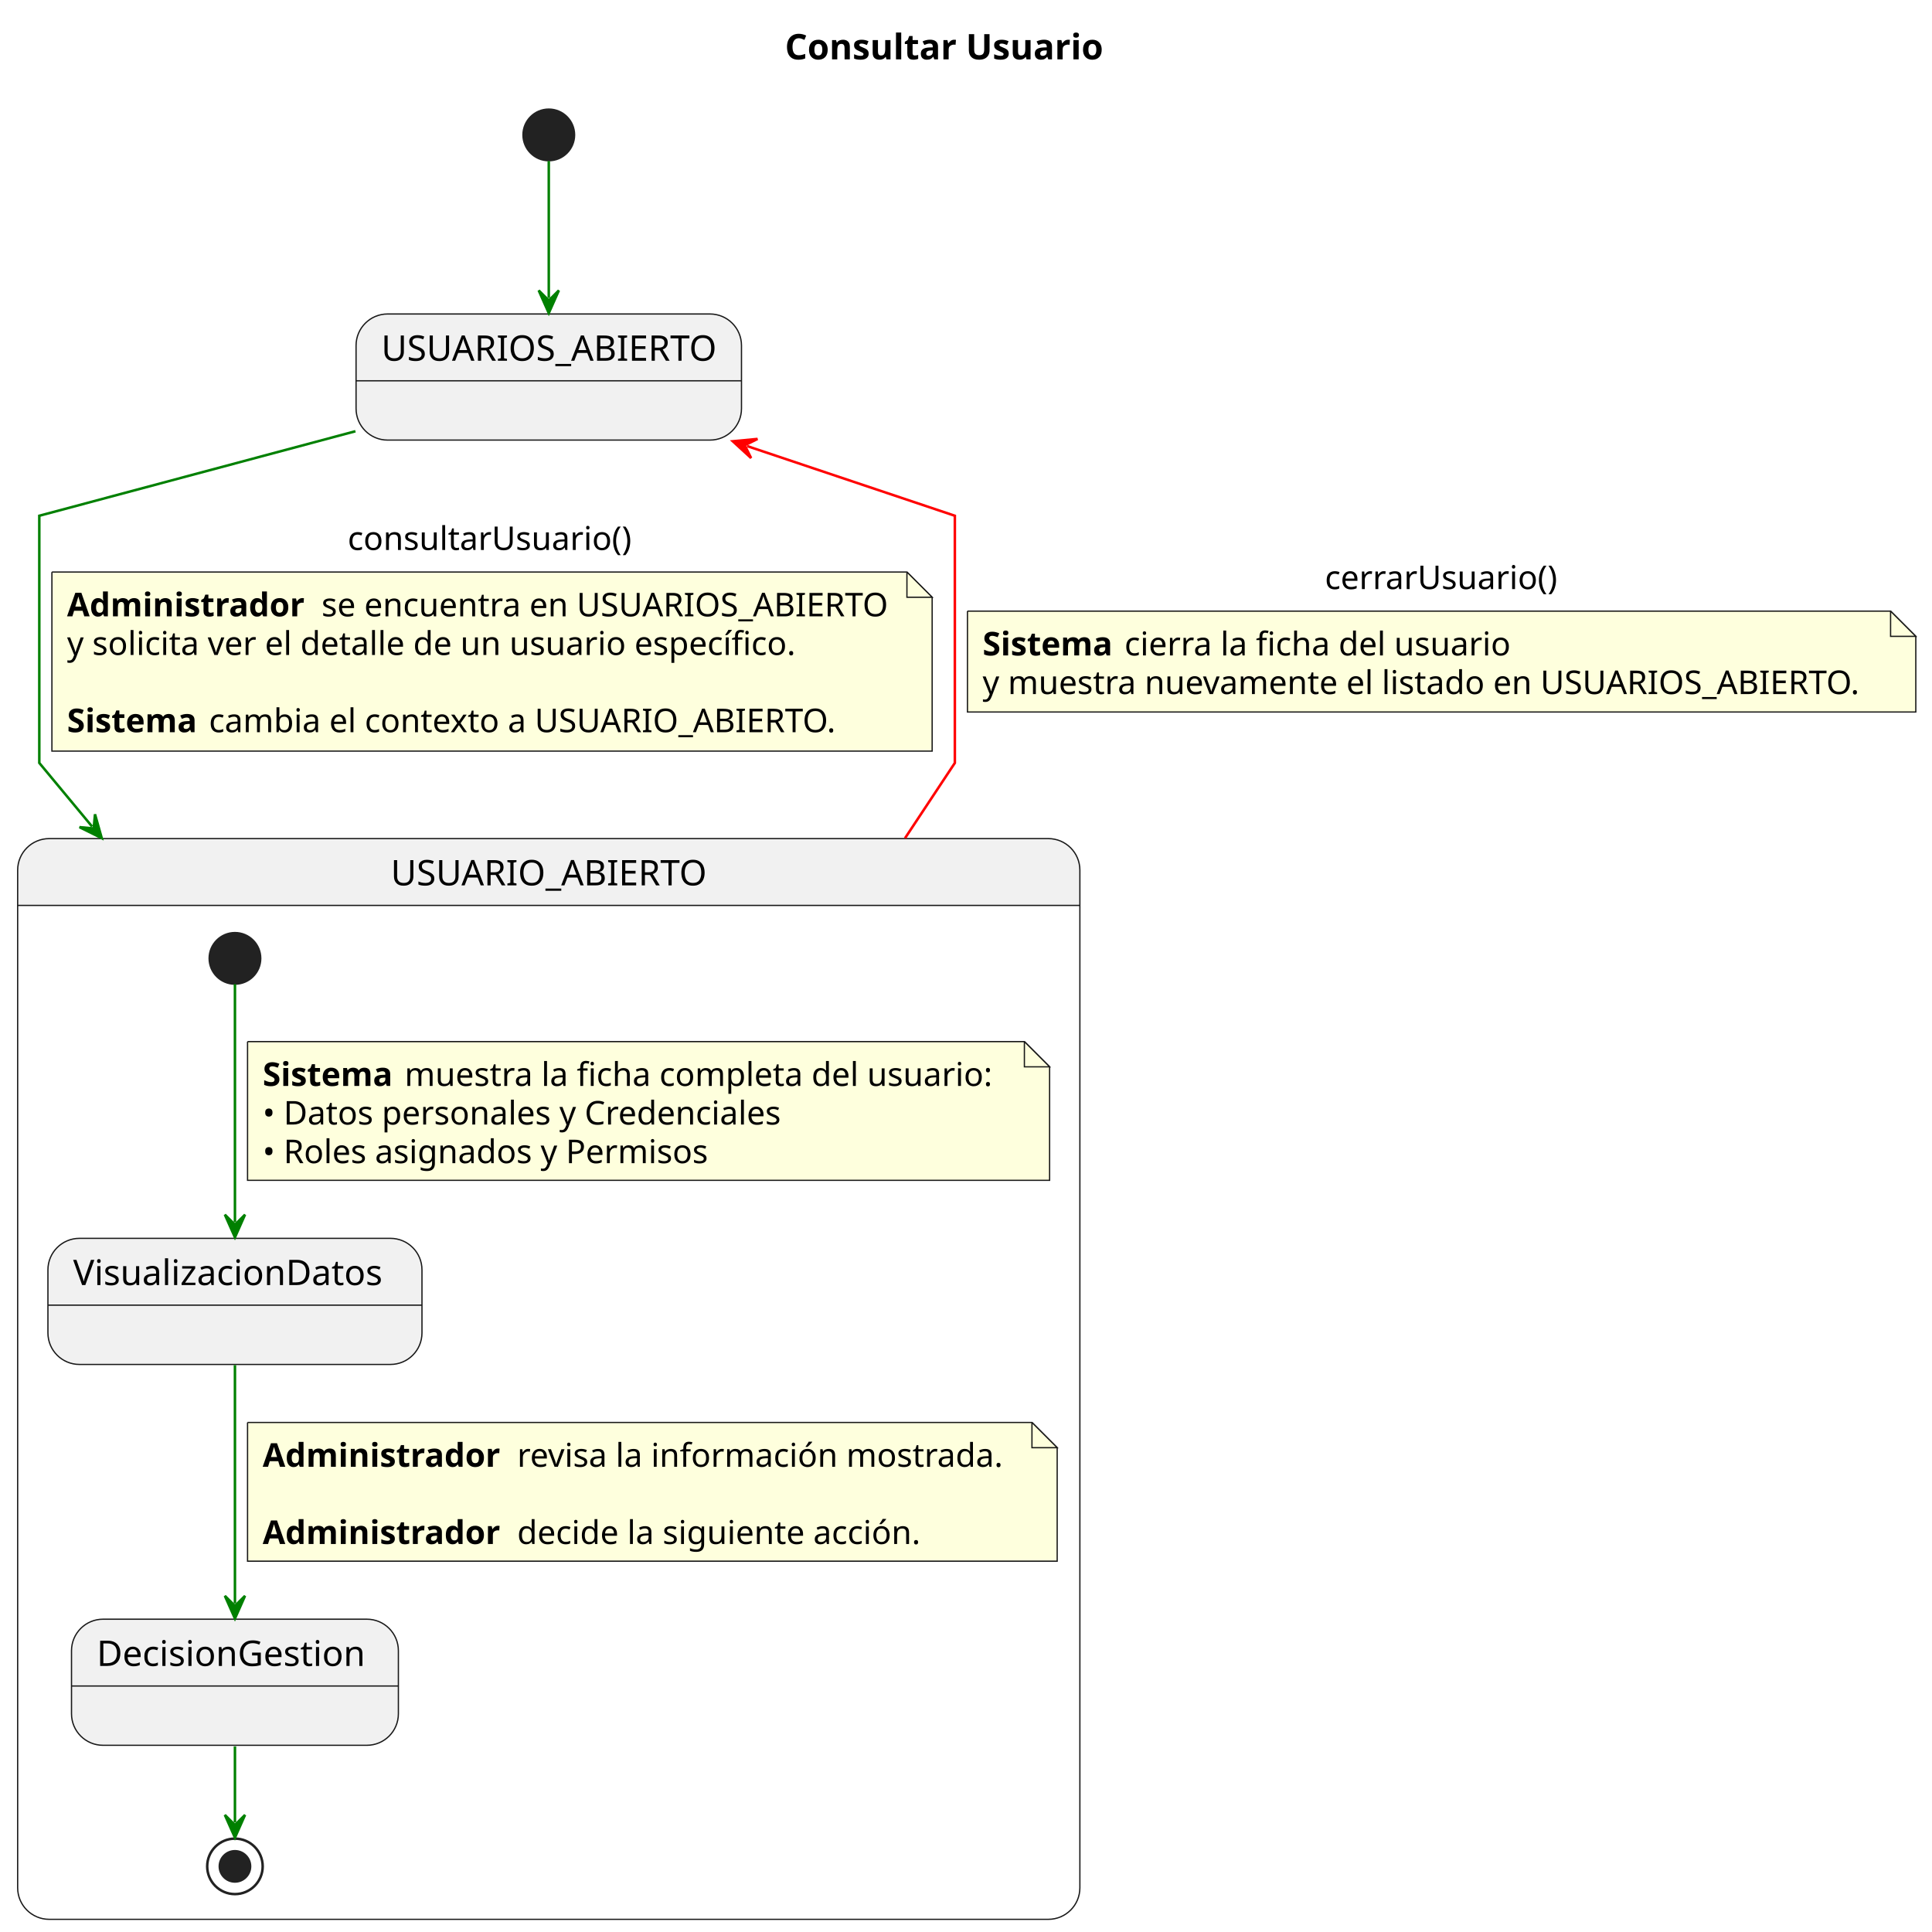
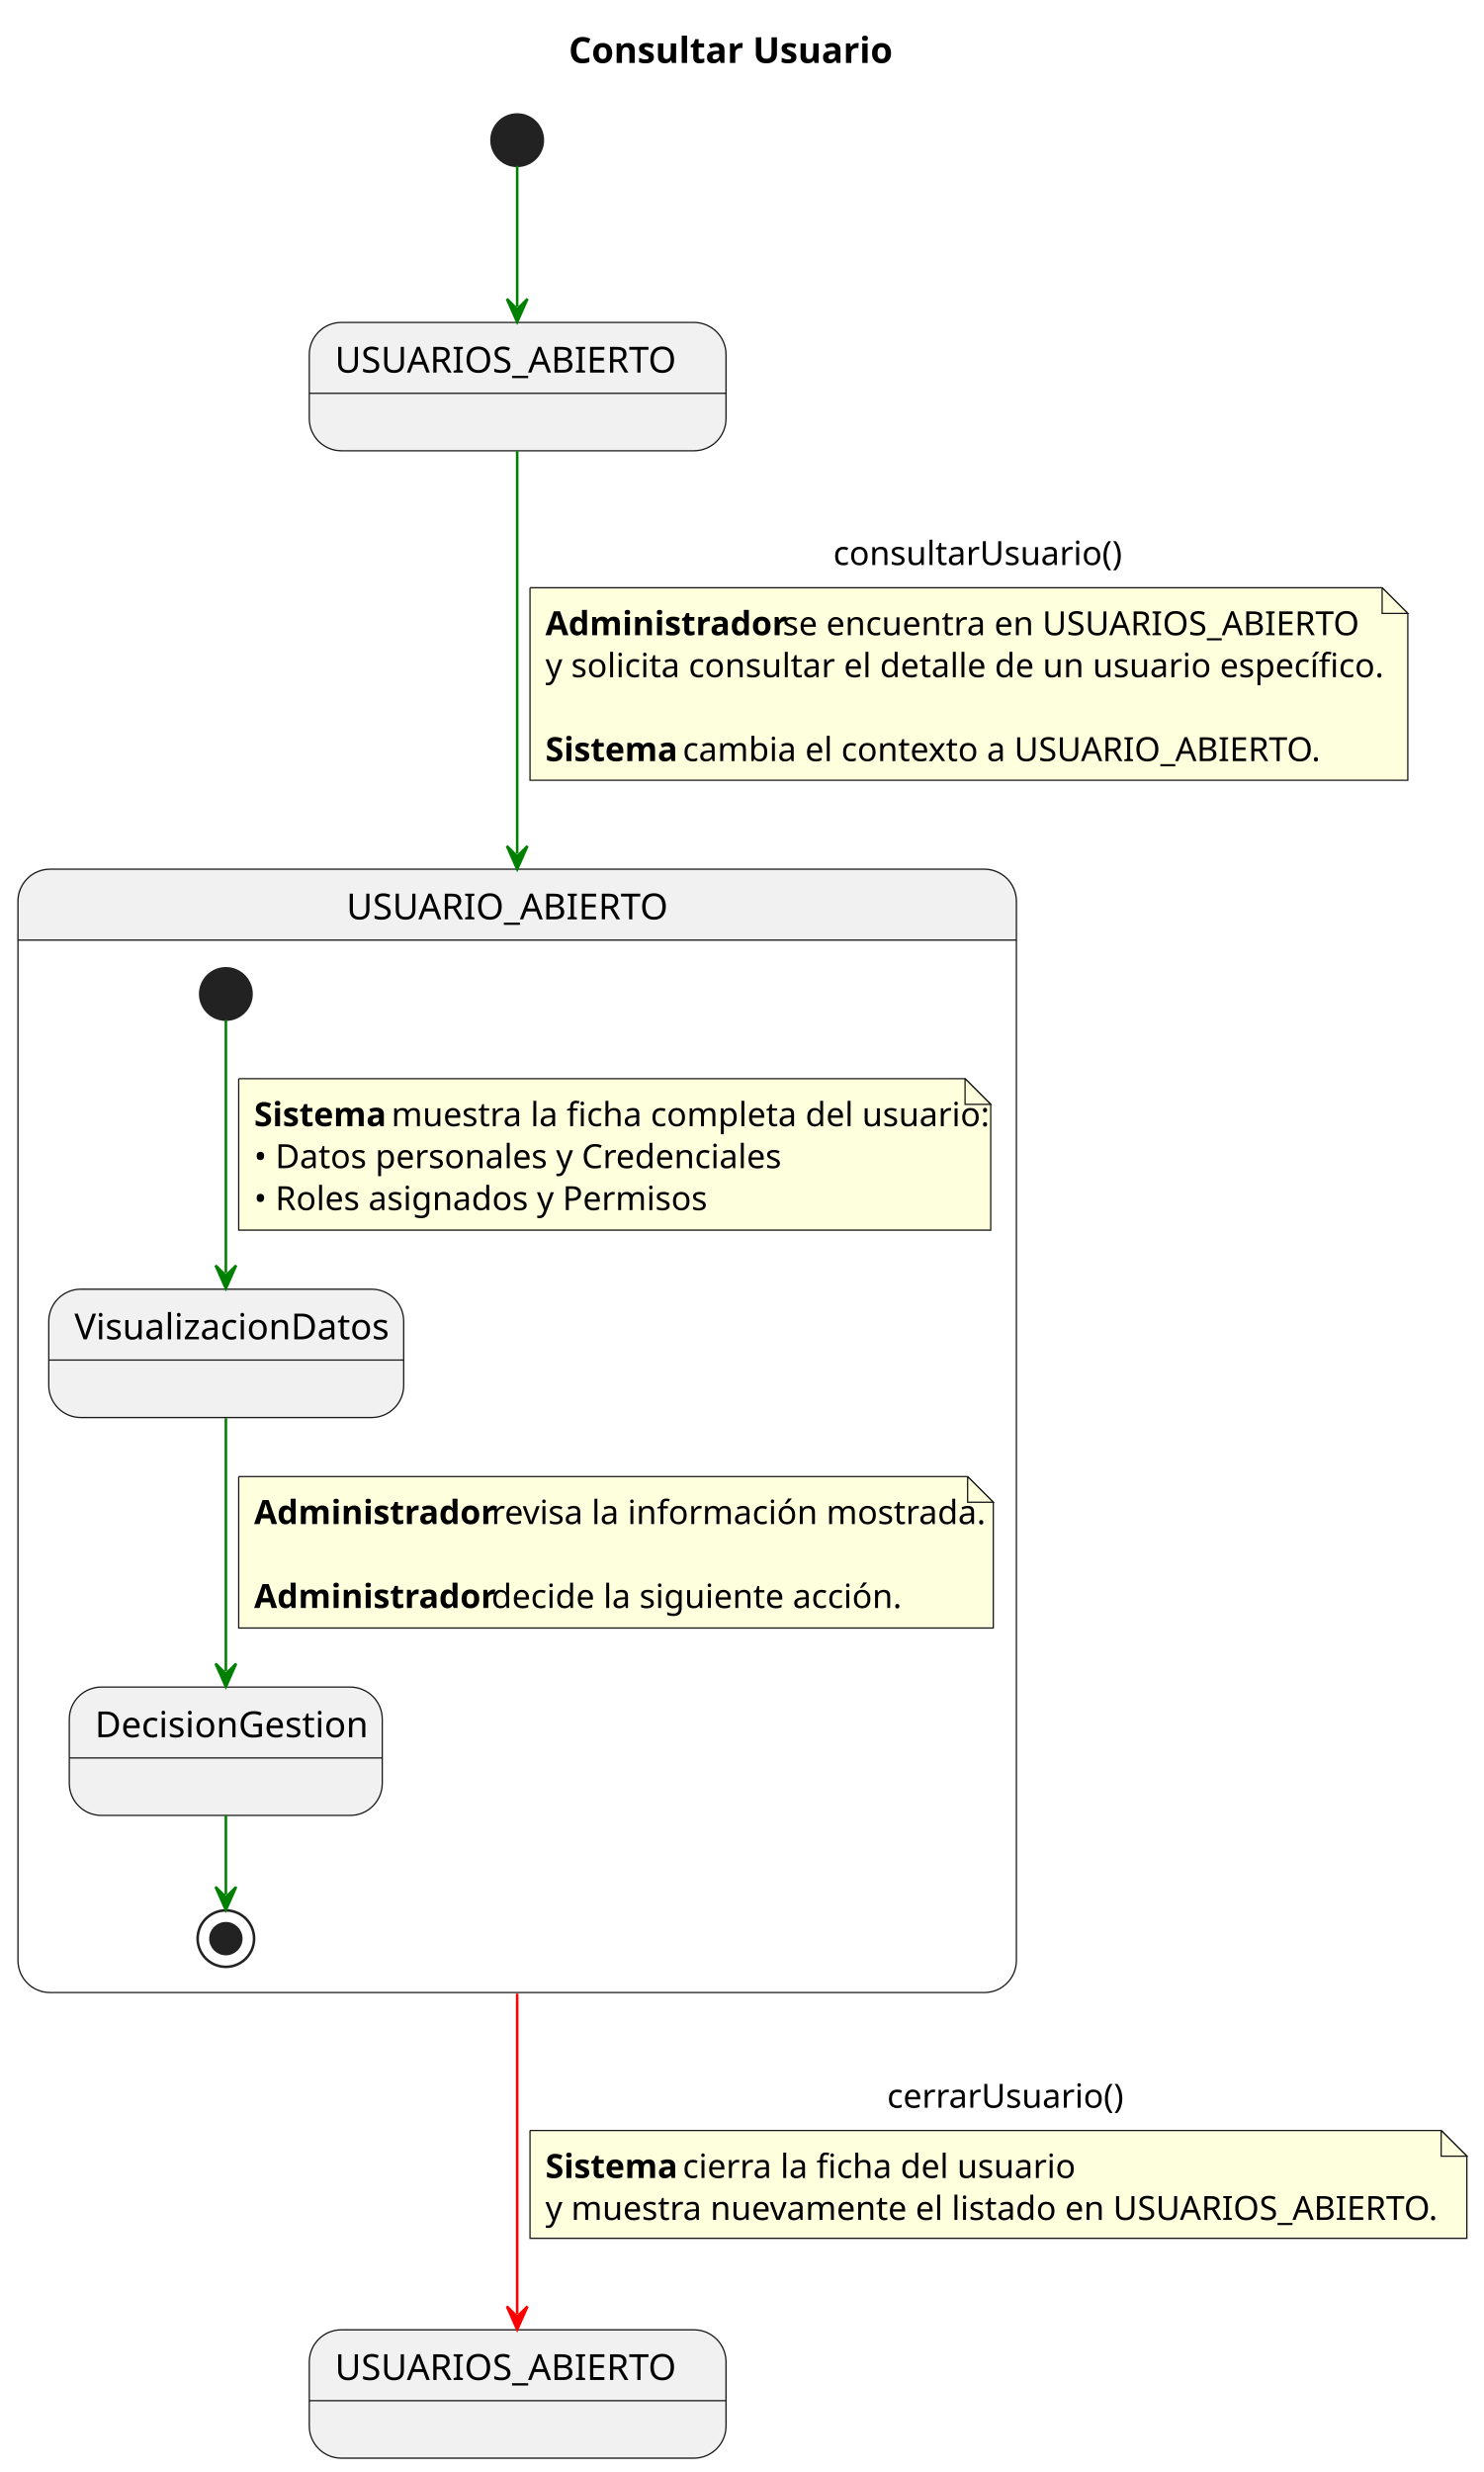
- <svg xmlns="http://www.w3.org/2000/svg" contentStyleType="text/css" data-diagram-type="STATE" height="766px" preserveAspectRatio="none" style="width:766px;height:766px;background:#FFFFFF;" version="1.1" viewBox="0 0 766 766" width="766px" zoomAndPan="magnify">
+ <svg xmlns="http://www.w3.org/2000/svg" contentStyleType="text/css" data-diagram-type="STATE" height="963px" preserveAspectRatio="none" style="width:578px;height:963px;background:#FFFFFF;" version="1.1" viewBox="0 0 578 963" width="578px" zoomAndPan="magnify">
  <defs />
  <g>
-     <g class="title" data-source-line="1">
-       <text fill="#000000" font-family="sans-serif" font-size="14" font-weight="bold" lengthAdjust="spacing" textLength="130.163" x="311.209" y="23.535">Consultar Usuario</text>
+     <text fill="#000000" font-family="sans-serif" font-size="14" font-weight="bold" lengthAdjust="spacing" textLength="121.352" x="221.574" y="24.533">Consultar Usuario</text>
+     <g id="USUARIOS_ABIERTO_INICIAL">
+       <rect fill="#F1F1F1" height="50" rx="12.5" ry="12.5" style="stroke:#181818;stroke-width:0.5;" width="162.365" x="120.5" y="125.609" />
+       <line style="stroke:#181818;stroke-width:0.5;" x1="120.5" x2="282.865" y1="153.219" y2="153.219" />
+       <text fill="#000000" font-family="sans-serif" font-size="14" lengthAdjust="spacing" textLength="142.365" x="130.5" y="145.143">USUARIOS_ABIERTO</text>
    </g>
-     <g id="USUARIOS_ABIERTO_INICIAL">
-       <rect fill="#F1F1F1" height="50" rx="12.5" ry="12.5" style="stroke:#181818;stroke-width:0.5;" width="152.815" x="141.17" y="124.488" />
-       <line style="stroke:#181818;stroke-width:0.5;" x1="141.17" x2="293.985" y1="150.977" y2="150.977" />
-       <text fill="#000000" font-family="sans-serif" font-size="14" lengthAdjust="spacing" textLength="132.815" x="151.17" y="143.023">USUARIOS_ABIERTO</text>
+     <g id="USUARIOS_ABIERTO_FINAL">
+       <rect fill="#F1F1F1" height="50" rx="12.5" ry="12.5" style="stroke:#181818;stroke-width:0.5;" width="162.365" x="120.5" y="907.609" />
+       <line style="stroke:#181818;stroke-width:0.5;" x1="120.5" x2="282.865" y1="935.219" y2="935.219" />
+       <text fill="#000000" font-family="sans-serif" font-size="14" lengthAdjust="spacing" textLength="142.365" x="130.5" y="927.143">USUARIOS_ABIERTO</text>
    </g>
-     <path d="M19.5,332.488 L415.65,332.488 A12.5,12.5 0 0 1 428.15,344.988 L428.15,358.977 L7,358.977 L7,344.988 A12.5,12.5 0 0 1 19.5,332.488" fill="#F1F1F1" />
-     <rect fill="none" height="428.488" rx="12.5" ry="12.5" style="stroke:#181818;stroke-width:0.5;" width="421.15" x="7" y="332.488" />
-     <line style="stroke:#181818;stroke-width:0.5;" x1="7" x2="428.15" y1="358.977" y2="358.977" />
-     <text fill="#000000" font-family="sans-serif" font-size="14" lengthAdjust="spacing" textLength="125.275" x="154.937" y="351.023">USUARIO_ABIERTO</text>
+     <path d="M19.5,338.609 L383.5,338.609 A12.5,12.5 0 0 1 396,351.109 L396,366.219 L7,366.219 L7,351.109 A12.5,12.5 0 0 1 19.5,338.609" fill="#F1F1F1" style="stroke:#F1F1F1;stroke-width:1;" />
+     <rect fill="none" height="437.609" rx="12.5" ry="12.5" style="stroke:#181818;stroke-width:0.5;" width="389" x="7" y="338.609" />
+     <line style="stroke:#181818;stroke-width:0.5;" x1="7" x2="396" y1="366.219" y2="366.219" />
+     <text fill="#000000" font-family="sans-serif" font-size="14" lengthAdjust="spacing" textLength="133.027" x="134.986" y="358.143">USUARIO_ABIERTO</text>
    <g id="USUARIO_ABIERTO_COMP.VisualizacionDatos">
-       <rect fill="#F1F1F1" height="50" rx="12.5" ry="12.5" style="stroke:#181818;stroke-width:0.5;" width="148.304" x="19" y="490.977" />
-       <line style="stroke:#181818;stroke-width:0.5;" x1="19" x2="167.304" y1="517.465" y2="517.465" />
-       <text fill="#000000" font-family="sans-serif" font-size="14" lengthAdjust="spacing" textLength="128.304" x="29" y="509.512">VisualizacionDatos</text>
+       <rect fill="#F1F1F1" height="50" rx="12.5" ry="12.5" style="stroke:#181818;stroke-width:0.5;" width="138.282" x="19" y="502.219" />
+       <line style="stroke:#181818;stroke-width:0.5;" x1="19" x2="157.282" y1="529.828" y2="529.828" />
+       <text fill="#000000" font-family="sans-serif" font-size="14" lengthAdjust="spacing" textLength="118.282" x="29" y="521.752">VisualizacionDatos</text>
    </g>
    <g id="USUARIO_ABIERTO_COMP.DecisionGestion">
-       <rect fill="#F1F1F1" height="50" rx="12.5" ry="12.5" style="stroke:#181818;stroke-width:0.5;" width="129.601" x="28.35" y="641.977" />
-       <line style="stroke:#181818;stroke-width:0.5;" x1="28.35" x2="157.951" y1="668.465" y2="668.465" />
-       <text fill="#000000" font-family="sans-serif" font-size="14" lengthAdjust="spacing" textLength="109.601" x="38.35" y="660.512">DecisionGestion</text>
+       <rect fill="#F1F1F1" height="50" rx="12.5" ry="12.5" style="stroke:#181818;stroke-width:0.5;" width="121.938" x="27" y="657.219" />
+       <line style="stroke:#181818;stroke-width:0.5;" x1="27" x2="148.938" y1="684.828" y2="684.828" />
+       <text fill="#000000" font-family="sans-serif" font-size="14" lengthAdjust="spacing" textLength="101.938" x="37" y="676.752">DecisionGestion</text>
    </g>
-     <ellipse cx="93.15" cy="379.977" fill="#222222" rx="10" ry="10" style="stroke:#222222;stroke-width:1;" />
-     <ellipse cx="93.15" cy="739.977" fill="none" rx="11" ry="11" style="stroke:#222222;stroke-width:1;" />
-     <ellipse cx="93.15" cy="739.977" fill="#222222" rx="6" ry="6" style="stroke:#222222;stroke-width:1;" />
-     <g class="link" data-entity-1=".start.USUARIO_ABIERTO_COMP" data-entity-2="VisualizacionDatos" data-source-line="22" data-uid="lnk6" id="link_.start.USUARIO_ABIERTO_COMP_VisualizacionDatos">
-       <path d="M93.15,390.187 C93.15,410.647 93.15,454.447 93.15,484.577" fill="none" id="*start*USUARIO_ABIERTO_COMP-to-VisualizacionDatos" style="stroke:#008000;stroke-width:1;" />
-       <polygon fill="#008000" points="93.15,490.577,97.15,481.577,93.15,485.577,89.15,481.577,93.15,490.577" style="stroke:#008000;stroke-width:1;" />
-       <path d="M98.15,412.977 L98.15,467.977 L416.15,467.977 L416.15,422.977 L406.15,412.977 L98.15,412.977" fill="#FEFFDD" style="stroke:#181818;stroke-width:0.5;" />
-       <path d="M406.15,412.977 L406.15,422.977 L416.15,422.977 L406.15,412.977" fill="#FEFFDD" style="stroke:#181818;stroke-width:0.5;" />
-       <text fill="#000000" font-family="sans-serif" font-size="13" font-weight="bold" lengthAdjust="spacing" textLength="52.14" x="104.15" y="430.545">Sistema</text>
-       <text fill="#000000" font-family="sans-serif" font-size="13" lengthAdjust="spacing" textLength="241.687" x="160.403" y="430.545">muestra la ficha completa del usuario:</text>
-       <text fill="#000000" font-family="sans-serif" font-size="13" lengthAdjust="spacing" textLength="215.427" x="104.15" y="445.856">• Datos personales y Credenciales</text>
-       <text fill="#000000" font-family="sans-serif" font-size="13" lengthAdjust="spacing" textLength="184.958" x="104.15" y="461.166">• Roles asignados y Permisos</text>
+     <ellipse cx="88" cy="387.219" fill="#222222" rx="10" ry="10" style="stroke:#222222;stroke-width:1;" />
+     <ellipse cx="88" cy="755.219" fill="none" rx="11" ry="11" style="stroke:#222222;stroke-width:1;" />
+     <ellipse cx="88" cy="755.219" fill="#222222" rx="6" ry="6" style="stroke:#222222;stroke-width:1;" />
+     <g class="link" data-entity-1="*start*USUARIO_ABIERTO_COMP" data-entity-2="VisualizacionDatos" data-source-line="23" data-uid="lnk6" id="link_*start*USUARIO_ABIERTO_COMP_VisualizacionDatos">
+       <path d="M88,397.269 C88,418.259 88,464.809 88,495.969" fill="none" id="*start*USUARIO_ABIERTO_COMP-to-VisualizacionDatos" style="stroke:#008000;stroke-width:1;" />
+       <polygon fill="#008000" points="88,501.969,92,492.969,88,496.969,84,492.969,88,501.969" style="stroke:#008000;stroke-width:1;" />
+       <path d="M93,420.219 L93,479.219 L386,479.219 L386,430.219 L376,420.219 L93,420.219" fill="#FEFFDD" style="stroke:#181818;stroke-width:0.5;" />
+       <path d="M376,420.219 L376,430.219 L386,430.219 L376,420.219" fill="#FEFFDD" style="stroke:#181818;stroke-width:0.5;" />
+       <text fill="#000000" font-family="sans-serif" font-size="13" font-weight="bold" lengthAdjust="spacing" textLength="49.861" x="99" y="438.714">Sistema</text>
+       <text fill="#000000" font-family="sans-serif" font-size="13" lengthAdjust="spacing" textLength="218.943" x="152.473" y="438.714">muestra la ficha completa del usuario:</text>
+       <text fill="#000000" font-family="sans-serif" font-size="13" lengthAdjust="spacing" textLength="199.659" x="99" y="455.065">• Datos personales y Credenciales</text>
+       <text fill="#000000" font-family="sans-serif" font-size="13" lengthAdjust="spacing" textLength="172.91" x="99" y="471.417">• Roles asignados y Permisos</text>
    </g>
-     <g class="link" data-entity-1="VisualizacionDatos" data-entity-2="DecisionGestion" data-source-line="29" data-uid="lnk7" id="link_VisualizacionDatos_DecisionGestion">
-       <path d="M93.15,541.247 C93.15,568.957 93.15,608.017 93.15,635.717" fill="none" id="VisualizacionDatos-to-DecisionGestion" style="stroke:#008000;stroke-width:1;" />
-       <polygon fill="#008000" points="93.15,641.717,97.15,632.717,93.15,636.717,89.15,632.717,93.15,641.717" style="stroke:#008000;stroke-width:1;" />
-       <path d="M98.15,563.977 L98.15,618.977 L419.15,618.977 L419.15,573.977 L409.15,563.977 L98.15,563.977" fill="#FEFFDD" style="stroke:#181818;stroke-width:0.5;" />
-       <path d="M409.15,563.977 L409.15,573.977 L419.15,573.977 L409.15,563.977" fill="#FEFFDD" style="stroke:#181818;stroke-width:0.5;" />
-       <text fill="#000000" font-family="sans-serif" font-size="13" font-weight="bold" lengthAdjust="spacing" textLength="96.783" x="104.15" y="581.545">Administrador</text>
-       <text fill="#000000" font-family="sans-serif" font-size="13" lengthAdjust="spacing" textLength="199.412" x="205.046" y="581.545">revisa la información mostrada.</text>
-       <text fill="#000000" font-family="sans-serif" font-size="13" lengthAdjust="spacing" textLength="4.113" x="104.15" y="596.856"> </text>
-       <text fill="#000000" font-family="sans-serif" font-size="13" font-weight="bold" lengthAdjust="spacing" textLength="96.783" x="104.15" y="612.166">Administrador</text>
-       <text fill="#000000" font-family="sans-serif" font-size="13" lengthAdjust="spacing" textLength="166.696" x="205.046" y="612.166">decide la siguiente acción.</text>
+     <g class="link" data-entity-1="VisualizacionDatos" data-entity-2="DecisionGestion" data-source-line="30" data-uid="lnk7" id="link_VisualizacionDatos_DecisionGestion">
+       <path d="M88,552.459 C88,581.109 88,622.489 88,651.089" fill="none" id="VisualizacionDatos-to-DecisionGestion" style="stroke:#008000;stroke-width:1;" />
+       <polygon fill="#008000" points="88,657.089,92,648.089,88,652.089,84,648.089,88,657.089" style="stroke:#008000;stroke-width:1;" />
+       <path d="M93,575.219 L93,634.219 L387,634.219 L387,585.219 L377,575.219 L93,575.219" fill="#FEFFDD" style="stroke:#181818;stroke-width:0.5;" />
+       <path d="M377,575.219 L377,585.219 L387,585.219 L377,575.219" fill="#FEFFDD" style="stroke:#181818;stroke-width:0.5;" />
+       <text fill="#000000" font-family="sans-serif" font-size="13" font-weight="bold" lengthAdjust="spacing" textLength="88.842" x="99" y="593.714">Administrador</text>
+       <text fill="#000000" font-family="sans-serif" font-size="13" lengthAdjust="spacing" textLength="180.629" x="191.454" y="593.714">revisa la información mostrada.</text>
+       <text fill="#000000" font-family="sans-serif" font-size="13" lengthAdjust="spacing" textLength="3.612" x="99" y="610.065"> </text>
+       <text fill="#000000" font-family="sans-serif" font-size="13" font-weight="bold" lengthAdjust="spacing" textLength="88.842" x="99" y="626.417">Administrador</text>
+       <text fill="#000000" font-family="sans-serif" font-size="13" lengthAdjust="spacing" textLength="152.49" x="191.454" y="626.417">decide la siguiente acción.</text>
    </g>
-     <g class="link" data-entity-1="DecisionGestion" data-entity-2=".end.USUARIO_ABIERTO_COMP" data-source-line="36" data-uid="lnk9" id="link_DecisionGestion_.end.USUARIO_ABIERTO_COMP">
-       <path d="M93.15,692.407 C93.15,704.767 93.15,713.107 93.15,722.577" fill="none" id="DecisionGestion-to-*end*USUARIO_ABIERTO_COMP" style="stroke:#008000;stroke-width:1;" />
-       <polygon fill="#008000" points="93.15,728.577,97.15,719.577,93.15,723.577,89.15,719.577,93.15,728.577" style="stroke:#008000;stroke-width:1;" />
+     <g class="link" data-entity-1="DecisionGestion" data-entity-2="*end*USUARIO_ABIERTO_COMP" data-source-line="37" data-uid="lnk9" id="link_DecisionGestion_*end*USUARIO_ABIERTO_COMP">
+       <path d="M88,707.259 C88,719.809 88,728.499 88,738.069" fill="none" id="DecisionGestion-to-*end*USUARIO_ABIERTO_COMP" style="stroke:#008000;stroke-width:1;" />
+       <polygon fill="#008000" points="88,744.069,92,735.069,88,739.069,84,735.069,88,744.069" style="stroke:#008000;stroke-width:1;" />
    </g>
-     <ellipse cx="217.58" cy="53.488" fill="#222222" rx="10" ry="10" style="stroke:#222222;stroke-width:1;" />
-     <g class="link" data-entity-1=".start." data-entity-2="USUARIOS_ABIERTO_INICIAL" data-source-line="7" data-uid="lnk3" id="link_.start._USUARIOS_ABIERTO_INICIAL">
-       <path d="M217.58,63.848 C217.58,77.778 217.58,98.448 217.58,118.138" fill="none" id="*start*-to-USUARIOS_ABIERTO_INICIAL" style="stroke:#008000;stroke-width:1;" />
-       <polygon fill="#008000" points="217.58,124.138,221.58,115.138,217.58,119.138,213.58,115.138,217.58,124.138" style="stroke:#008000;stroke-width:1;" />
+     <ellipse cx="201.5" cy="54.609" fill="#222222" rx="10" ry="10" style="stroke:#222222;stroke-width:1;" />
+     <g class="link" data-entity-1="*start*" data-entity-2="USUARIOS_ABIERTO_INICIAL" data-source-line="8" data-uid="lnk3" id="link_*start*_USUARIOS_ABIERTO_INICIAL">
+       <path d="M201.5,64.619 C201.5,78.499 201.5,99.579 201.5,119.449" fill="none" id="*start*-to-USUARIOS_ABIERTO_INICIAL" style="stroke:#008000;stroke-width:1;" />
+       <polygon fill="#008000" points="201.5,125.449,205.5,116.449,201.5,120.449,197.5,116.449,201.5,125.449" style="stroke:#008000;stroke-width:1;" />
    </g>
-     <g class="link" data-entity-1="USUARIOS_ABIERTO_INICIAL" data-entity-2="USUARIO_ABIERTO_COMP" data-source-line="9" data-uid="lnk4" id="link_USUARIOS_ABIERTO_INICIAL_USUARIO_ABIERTO_COMP">
-       <path d="M140.92,170.978 C83.78,186.258 15.58,204.488 15.58,204.488 C15.58,204.488 15.58,302.488 15.58,302.488 C15.58,302.488 21.408,309.512 36.508,327.702" fill="none" id="USUARIOS_ABIERTO_INICIAL-to-USUARIO_ABIERTO_COMP" style="stroke:#008000;stroke-width:1;" />
-       <polygon fill="#008000" points="40.34,332.318,37.669,322.839,37.146,328.471,31.514,327.948,40.34,332.318" style="stroke:#008000;stroke-width:1;" />
-       <text fill="#000000" font-family="sans-serif" font-size="13" lengthAdjust="spacing" textLength="114.924" x="137.844" y="218.057">consultarUsuario()</text>
-       <path d="M20.58,226.799 L20.58,297.799 L369.58,297.799 L369.58,236.799 L359.58,226.799 L20.58,226.799" fill="#FEFFDD" style="stroke:#181818;stroke-width:0.5;" />
-       <path d="M359.58,226.799 L359.58,236.799 L369.58,236.799 L359.58,226.799" fill="#FEFFDD" style="stroke:#181818;stroke-width:0.5;" />
-       <text fill="#000000" font-family="sans-serif" font-size="13" font-weight="bold" lengthAdjust="spacing" textLength="96.783" x="26.58" y="244.367">Administrador</text>
-       <text fill="#000000" font-family="sans-serif" font-size="13" lengthAdjust="spacing" textLength="227.557" x="127.476" y="244.367">se encuentra en USUARIOS_ABIERTO</text>
-       <text fill="#000000" font-family="sans-serif" font-size="13" lengthAdjust="spacing" textLength="302.371" x="26.58" y="259.678">y solicita ver el detalle de un usuario específico.</text>
-       <text fill="#000000" font-family="sans-serif" font-size="13" lengthAdjust="spacing" textLength="4.113" x="26.58" y="274.988"> </text>
-       <text fill="#000000" font-family="sans-serif" font-size="13" font-weight="bold" lengthAdjust="spacing" textLength="52.14" x="26.58" y="290.299">Sistema</text>
-       <text fill="#000000" font-family="sans-serif" font-size="13" lengthAdjust="spacing" textLength="255.804" x="82.833" y="290.299">cambia el contexto a USUARIO_ABIERTO.</text>
+     <g class="link" data-entity-1="USUARIOS_ABIERTO_INICIAL" data-entity-2="USUARIO_ABIERTO_COMP" data-source-line="10" data-uid="lnk4" id="link_USUARIOS_ABIERTO_INICIAL_USUARIO_ABIERTO_COMP">
+       <path d="M201.5,175.729 C201.5,209.109 201.5,266.749 201.5,332.589" fill="none" id="USUARIOS_ABIERTO_INICIAL-to-USUARIO_ABIERTO_COMP" style="stroke:#008000;stroke-width:1;" />
+       <polygon fill="#008000" points="201.5,338.589,205.5,329.589,201.5,333.589,197.5,329.589,201.5,338.589" style="stroke:#008000;stroke-width:1;" />
+       <text fill="#000000" font-family="sans-serif" font-size="13" lengthAdjust="spacing" textLength="106.203" x="324.647" y="220.105">consultarUsuario()</text>
+       <path d="M206.5,228.961 L206.5,303.961 L548.5,303.961 L548.5,238.961 L538.5,228.961 L206.5,228.961" fill="#FEFFDD" style="stroke:#181818;stroke-width:0.5;" />
+       <path d="M538.5,228.961 L538.5,238.961 L548.5,238.961 L538.5,228.961" fill="#FEFFDD" style="stroke:#181818;stroke-width:0.5;" />
+       <text fill="#000000" font-family="sans-serif" font-size="13" font-weight="bold" lengthAdjust="spacing" textLength="88.842" x="212.5" y="247.456">Administrador</text>
+       <text fill="#000000" font-family="sans-serif" font-size="13" lengthAdjust="spacing" textLength="229.042" x="304.954" y="247.456">se encuentra en USUARIOS_ABIERTO</text>
+       <text fill="#000000" font-family="sans-serif" font-size="13" lengthAdjust="spacing" textLength="310.007" x="212.5" y="263.808">y solicita consultar el detalle de un usuario específico.</text>
+       <text fill="#000000" font-family="sans-serif" font-size="13" lengthAdjust="spacing" textLength="3.612" x="212.5" y="280.159"> </text>
+       <text fill="#000000" font-family="sans-serif" font-size="13" font-weight="bold" lengthAdjust="spacing" textLength="49.861" x="212.5" y="296.511">Sistema</text>
+       <text fill="#000000" font-family="sans-serif" font-size="13" lengthAdjust="spacing" textLength="249.983" x="265.973" y="296.511">cambia el contexto a USUARIO_ABIERTO.</text>
    </g>
-     <g class="link" data-entity-1="USUARIO_ABIERTO_COMP" data-entity-2="USUARIOS_ABIERTO_INICIAL" data-source-line="39" data-uid="lnk10" id="link_USUARIO_ABIERTO_COMP_USUARIOS_ABIERTO_INICIAL">
-       <path d="M358.83,332.318 C370.87,314.128 378.58,302.488 378.58,302.488 C378.58,302.488 378.58,204.488 378.58,204.488 C378.58,204.488 338.829,191.156 296.228,176.867" fill="none" id="USUARIO_ABIERTO_COMP-to-USUARIOS_ABIERTO_INICIAL" style="stroke:#FF0000;stroke-width:1;" />
-       <polygon fill="#FF0000" points="290.54,174.958,297.801,181.613,295.28,176.548,300.345,174.028,290.54,174.958" style="stroke:#FF0000;stroke-width:1;" />
-       <text fill="#000000" font-family="sans-serif" font-size="13" lengthAdjust="spacing" textLength="93.438" x="525.286" y="233.557">cerrarUsuario()</text>
-       <path d="M383.58,242.299 L383.58,282.299 L759.58,282.299 L759.58,252.299 L749.58,242.299 L383.58,242.299" fill="#FEFFDD" style="stroke:#181818;stroke-width:0.5;" />
-       <path d="M749.58,242.299 L749.58,252.299 L759.58,252.299 L749.58,242.299" fill="#FEFFDD" style="stroke:#181818;stroke-width:0.5;" />
-       <text fill="#000000" font-family="sans-serif" font-size="13" font-weight="bold" lengthAdjust="spacing" textLength="52.14" x="389.58" y="259.867">Sistema</text>
-       <text fill="#000000" font-family="sans-serif" font-size="13" lengthAdjust="spacing" textLength="159.498" x="445.833" y="259.867">cierra la ficha del usuario</text>
-       <text fill="#000000" font-family="sans-serif" font-size="13" lengthAdjust="spacing" textLength="355.85" x="389.58" y="275.178">y muestra nuevamente el listado en USUARIOS_ABIERTO.</text>
+     <g class="link" data-entity-1="USUARIO_ABIERTO_COMP" data-entity-2="USUARIOS_ABIERTO_FINAL" data-source-line="40" data-uid="lnk10" id="link_USUARIO_ABIERTO_COMP_USUARIOS_ABIERTO_FINAL">
+       <path d="M201.5,776.659 C201.5,829.749 201.5,873.329 201.5,901.499" fill="none" id="USUARIO_ABIERTO_COMP-to-USUARIOS_ABIERTO_FINAL" style="stroke:#FF0000;stroke-width:1;" />
+       <polygon fill="#FF0000" points="201.5,907.499,205.5,898.499,201.5,902.499,197.5,898.499,201.5,907.499" style="stroke:#FF0000;stroke-width:1;" />
+       <text fill="#000000" font-family="sans-serif" font-size="13" lengthAdjust="spacing" textLength="87.401" x="345.623" y="821.105">cerrarUsuario()</text>
+       <path d="M206.5,829.961 L206.5,871.961 L571.5,871.961 L571.5,839.961 L561.5,829.961 L206.5,829.961" fill="#FEFFDD" style="stroke:#181818;stroke-width:0.5;" />
+       <path d="M561.5,829.961 L561.5,839.961 L571.5,839.961 L561.5,829.961" fill="#FEFFDD" style="stroke:#181818;stroke-width:0.5;" />
+       <text fill="#000000" font-family="sans-serif" font-size="13" font-weight="bold" lengthAdjust="spacing" textLength="49.861" x="212.5" y="848.456">Sistema</text>
+       <text fill="#000000" font-family="sans-serif" font-size="13" lengthAdjust="spacing" textLength="144.517" x="265.973" y="848.456">cierra la ficha del usuario</text>
+       <text fill="#000000" font-family="sans-serif" font-size="13" lengthAdjust="spacing" textLength="344.646" x="212.5" y="864.808">y muestra nuevamente el listado en USUARIOS_ABIERTO.</text>
    </g>
  </g>
</svg>
